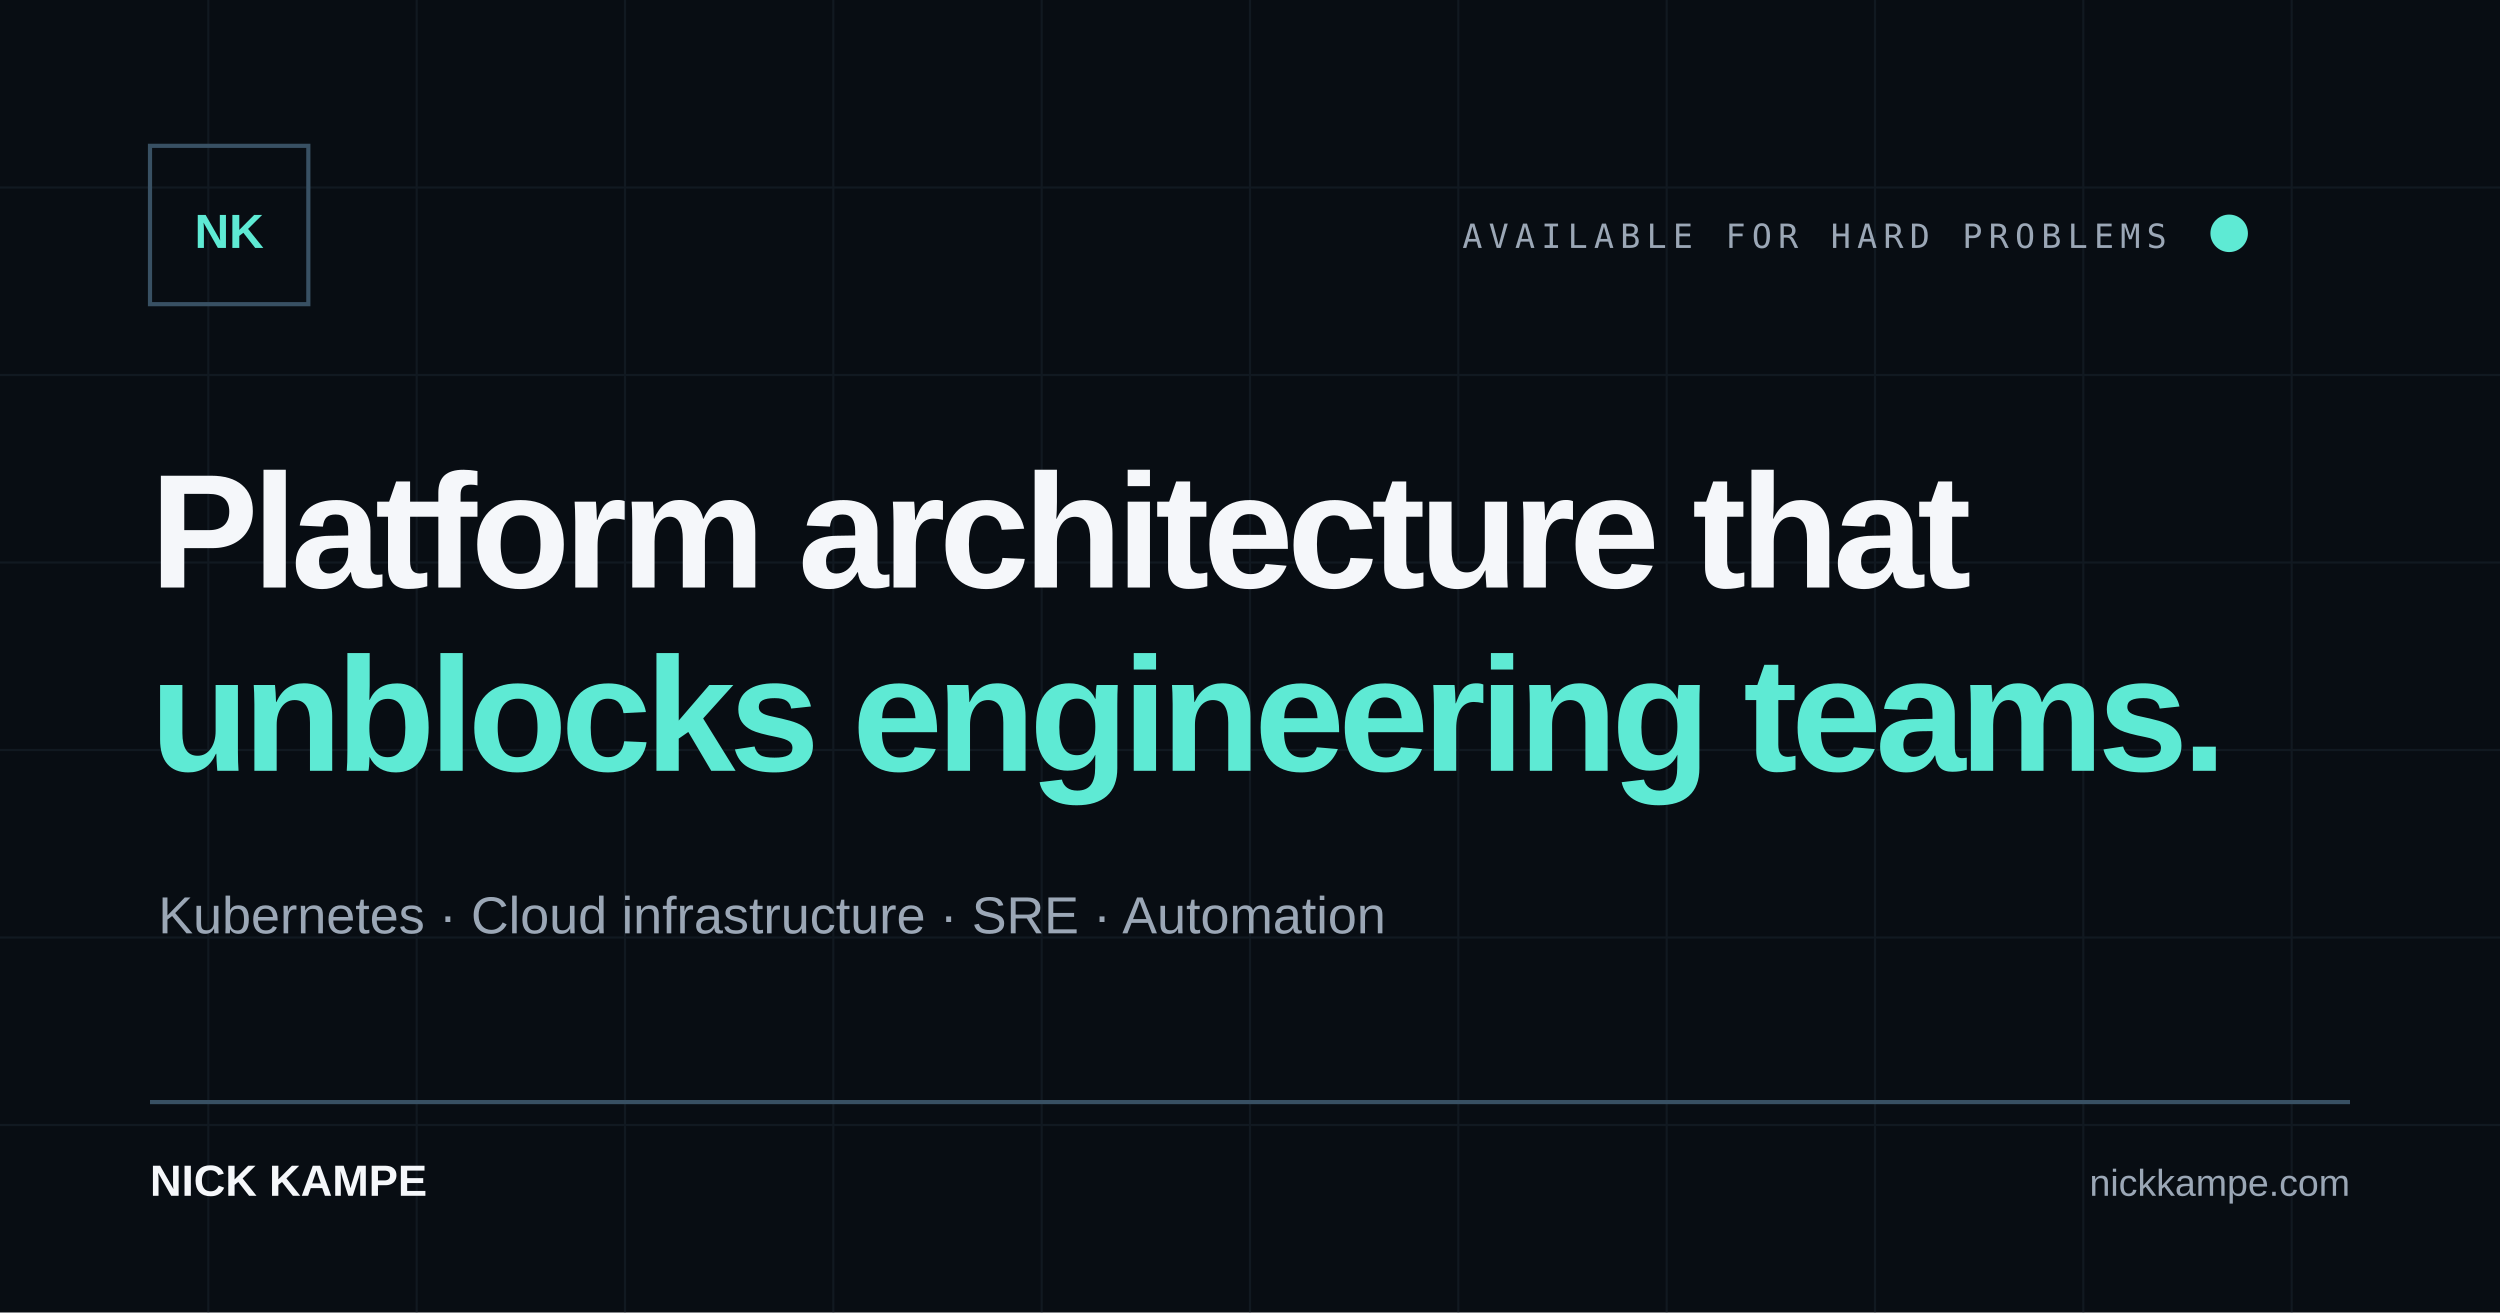
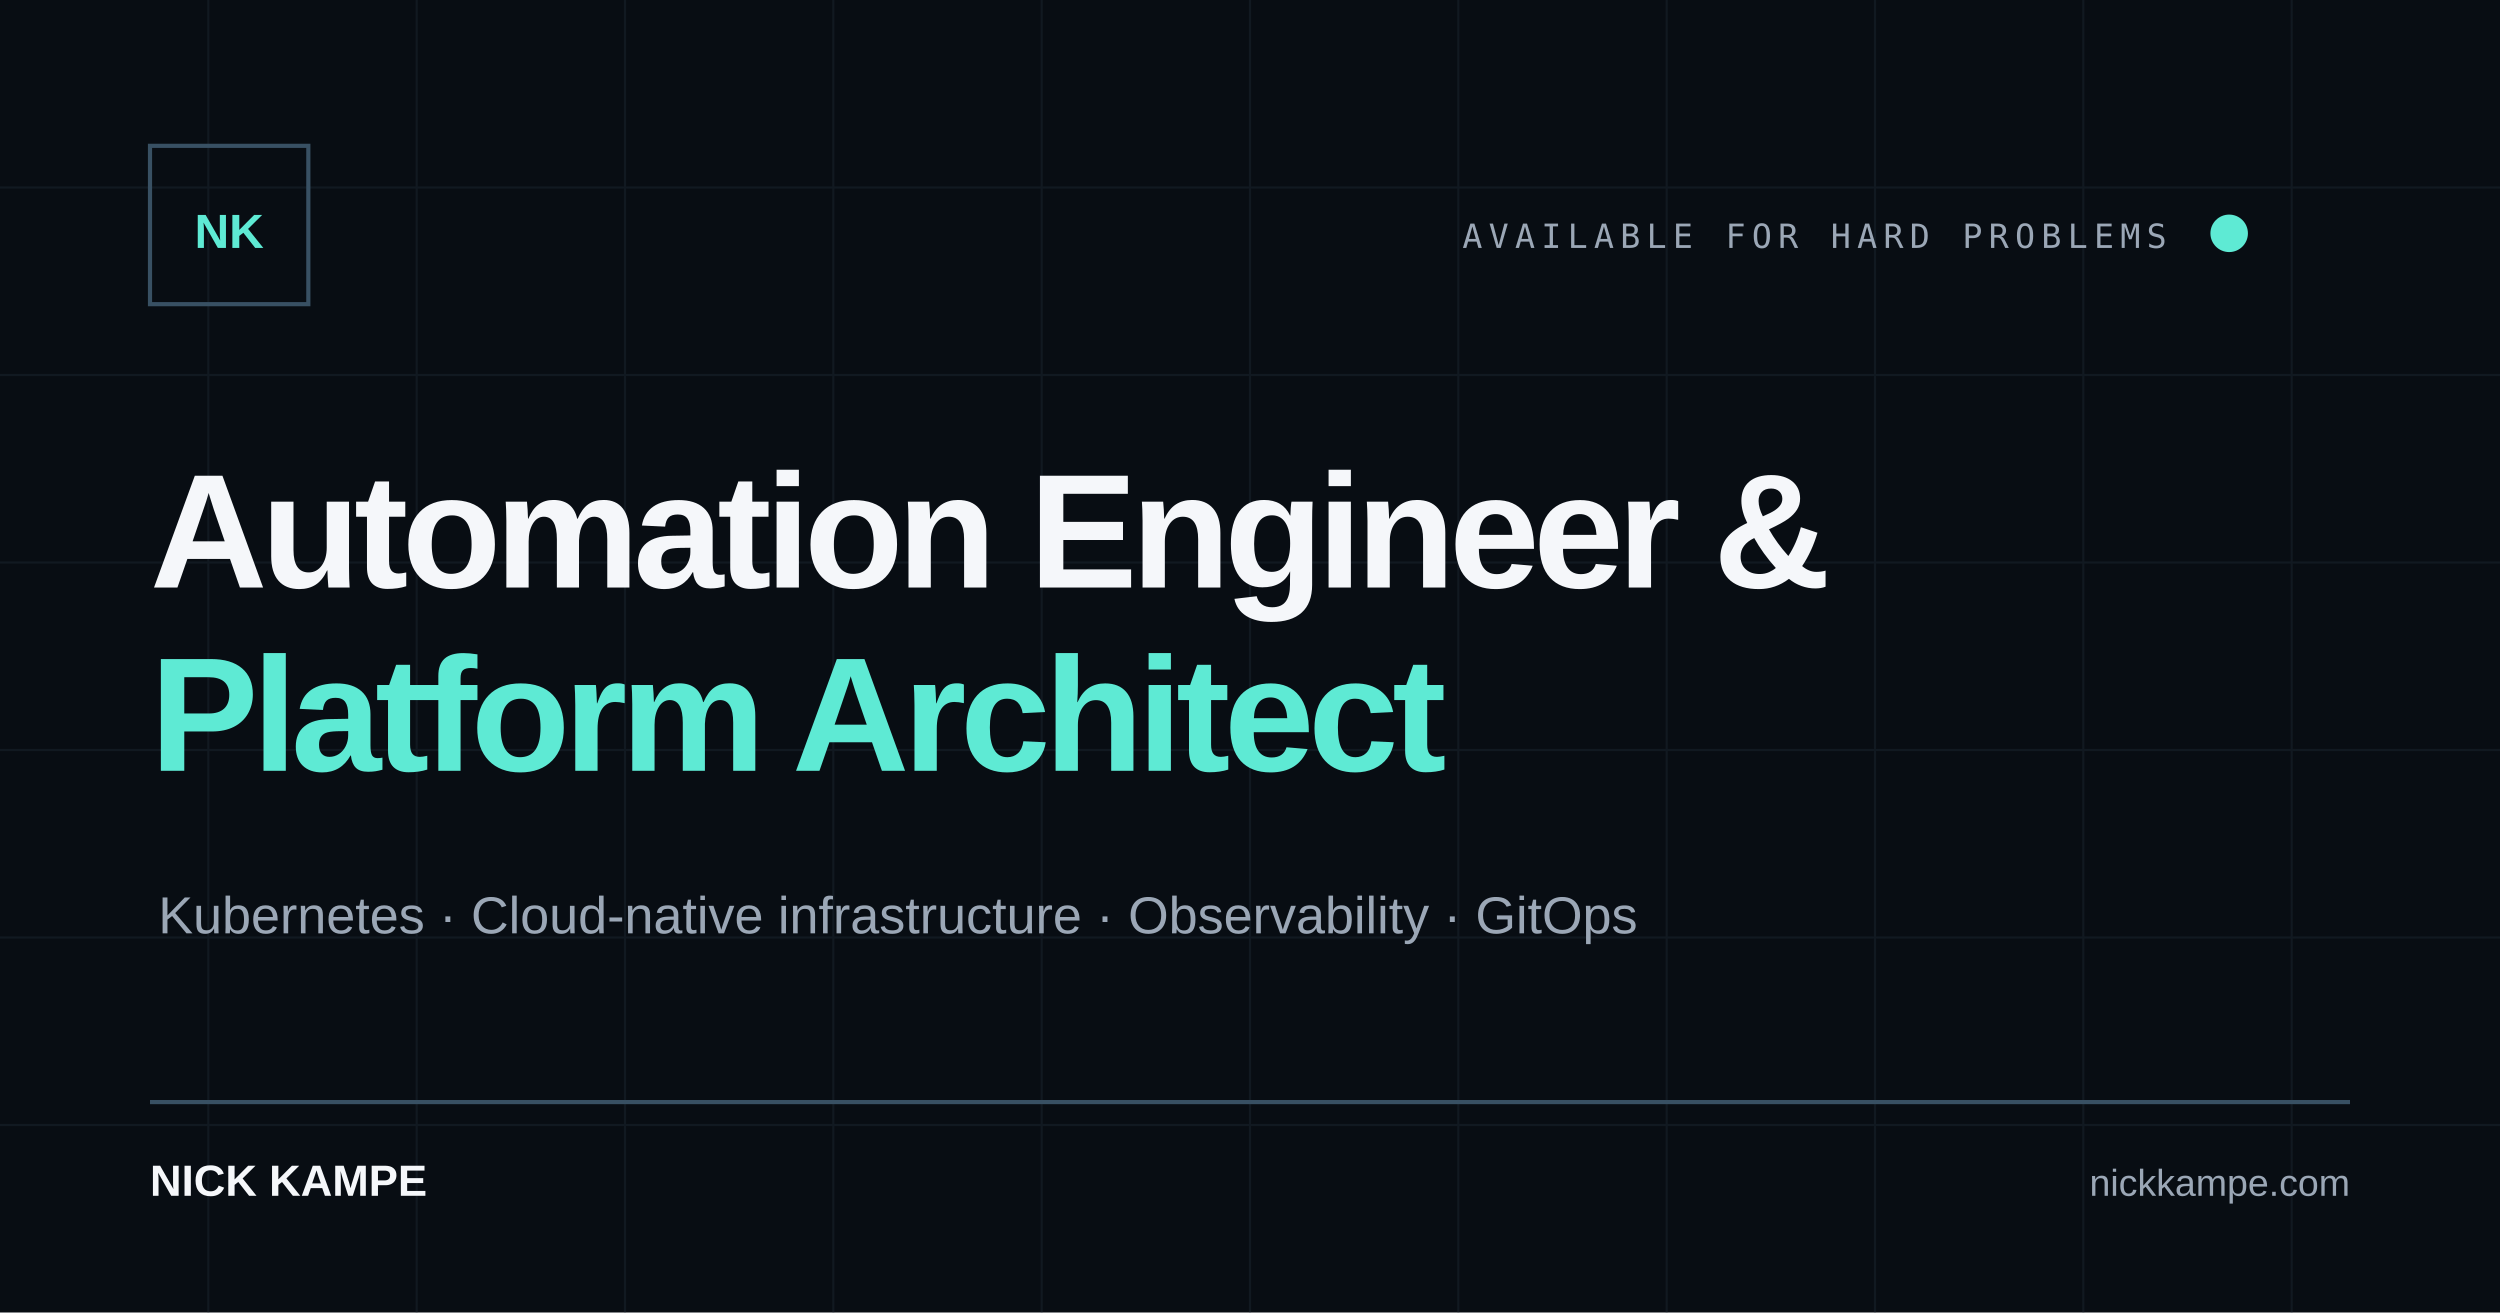
<svg xmlns="http://www.w3.org/2000/svg" width="1200" height="630" viewBox="0 0 1200 630" role="img" aria-labelledby="title desc">
  <rect width="1200" height="630" fill="#080d13" />
  <g opacity=".35" stroke="#23303d">
    <path d="M0 90h1200M0 180h1200M0 270h1200M0 360h1200M0 450h1200M0 540h1200" />
    <path d="M100 0v630M200 0v630M300 0v630M400 0v630M500 0v630M600 0v630M700 0v630M800 0v630M900 0v630M1000 0v630M1100 0v630" />
  </g>
  <rect x="72" y="70" width="76" height="76" fill="none" stroke="#385063" stroke-width="2" />
  <text x="110" y="119" fill="#5eead4" font-family="Arial, sans-serif" font-size="23" font-weight="700" text-anchor="middle">NK</text>
  <circle cx="1070" cy="112" r="9" fill="#5eead4" />
  <text x="1040" y="119" fill="#9ba7b6" font-family="monospace" font-size="16" text-anchor="end" letter-spacing="3">AVAILABLE FOR HARD PROBLEMS</text>
-   <text x="72" y="282" fill="#f5f7fa" font-family="Arial, sans-serif" font-size="78" font-weight="700" letter-spacing="-3">Platform architecture that</text>
-   <text x="72" y="370" fill="#5eead4" font-family="Arial, sans-serif" font-size="78" font-weight="700" letter-spacing="-3">unblocks engineering teams.</text>
-   <text x="76" y="448" fill="#9ba7b6" font-family="Arial, sans-serif" font-size="25">Kubernetes · Cloud infrastructure · SRE · Automation</text>
+   <text x="72" y="282" fill="#f5f7fa" font-family="Arial, sans-serif" font-size="78" font-weight="700" letter-spacing="-3">Automation Engineer &amp;</text>
+   <text x="72" y="370" fill="#5eead4" font-family="Arial, sans-serif" font-size="78" font-weight="700" letter-spacing="-3">Platform Architect</text>
+   <text x="76" y="448" fill="#9ba7b6" font-family="Arial, sans-serif" font-size="25">Kubernetes · Cloud-native infrastructure · Observability · GitOps</text>
  <path d="M72 529h1056" stroke="#385063" stroke-width="2" />
  <text x="72" y="574" fill="#f5f7fa" font-family="Arial, sans-serif" font-size="21" font-weight="700">NICK KAMPE</text>
  <text x="1128" y="574" fill="#9ba7b6" font-family="Arial, sans-serif" font-size="18" text-anchor="end">nickkampe.com</text>
</svg>
